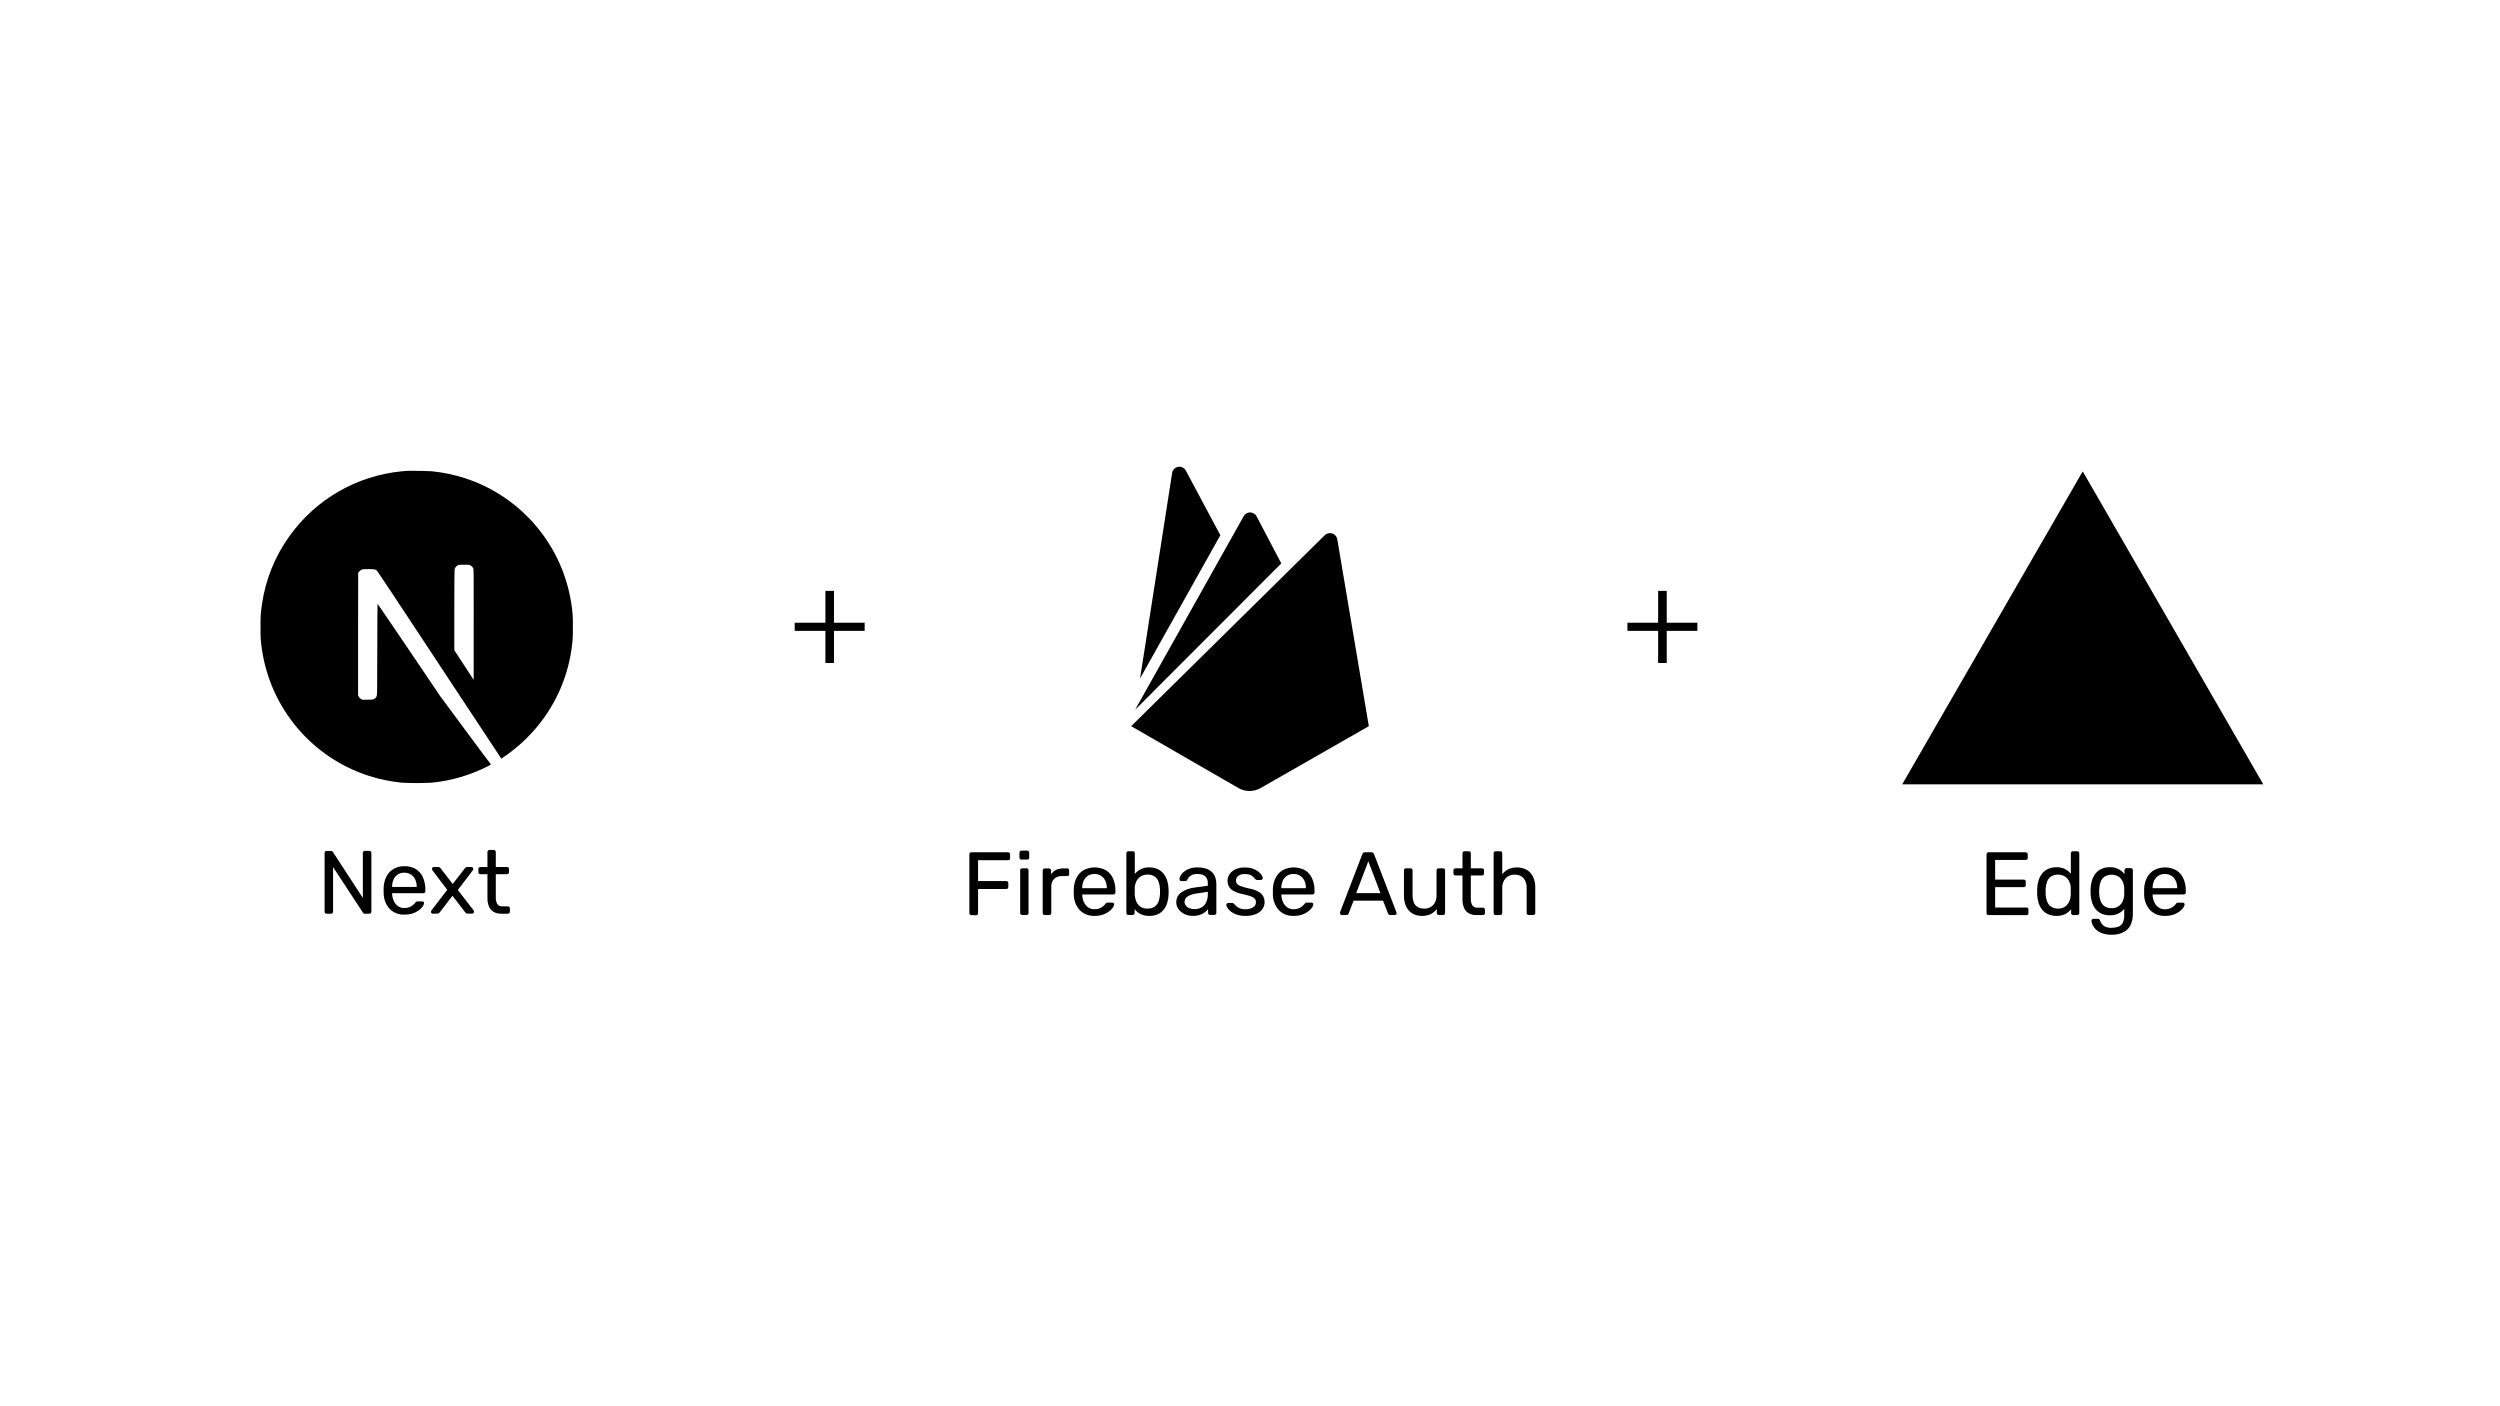
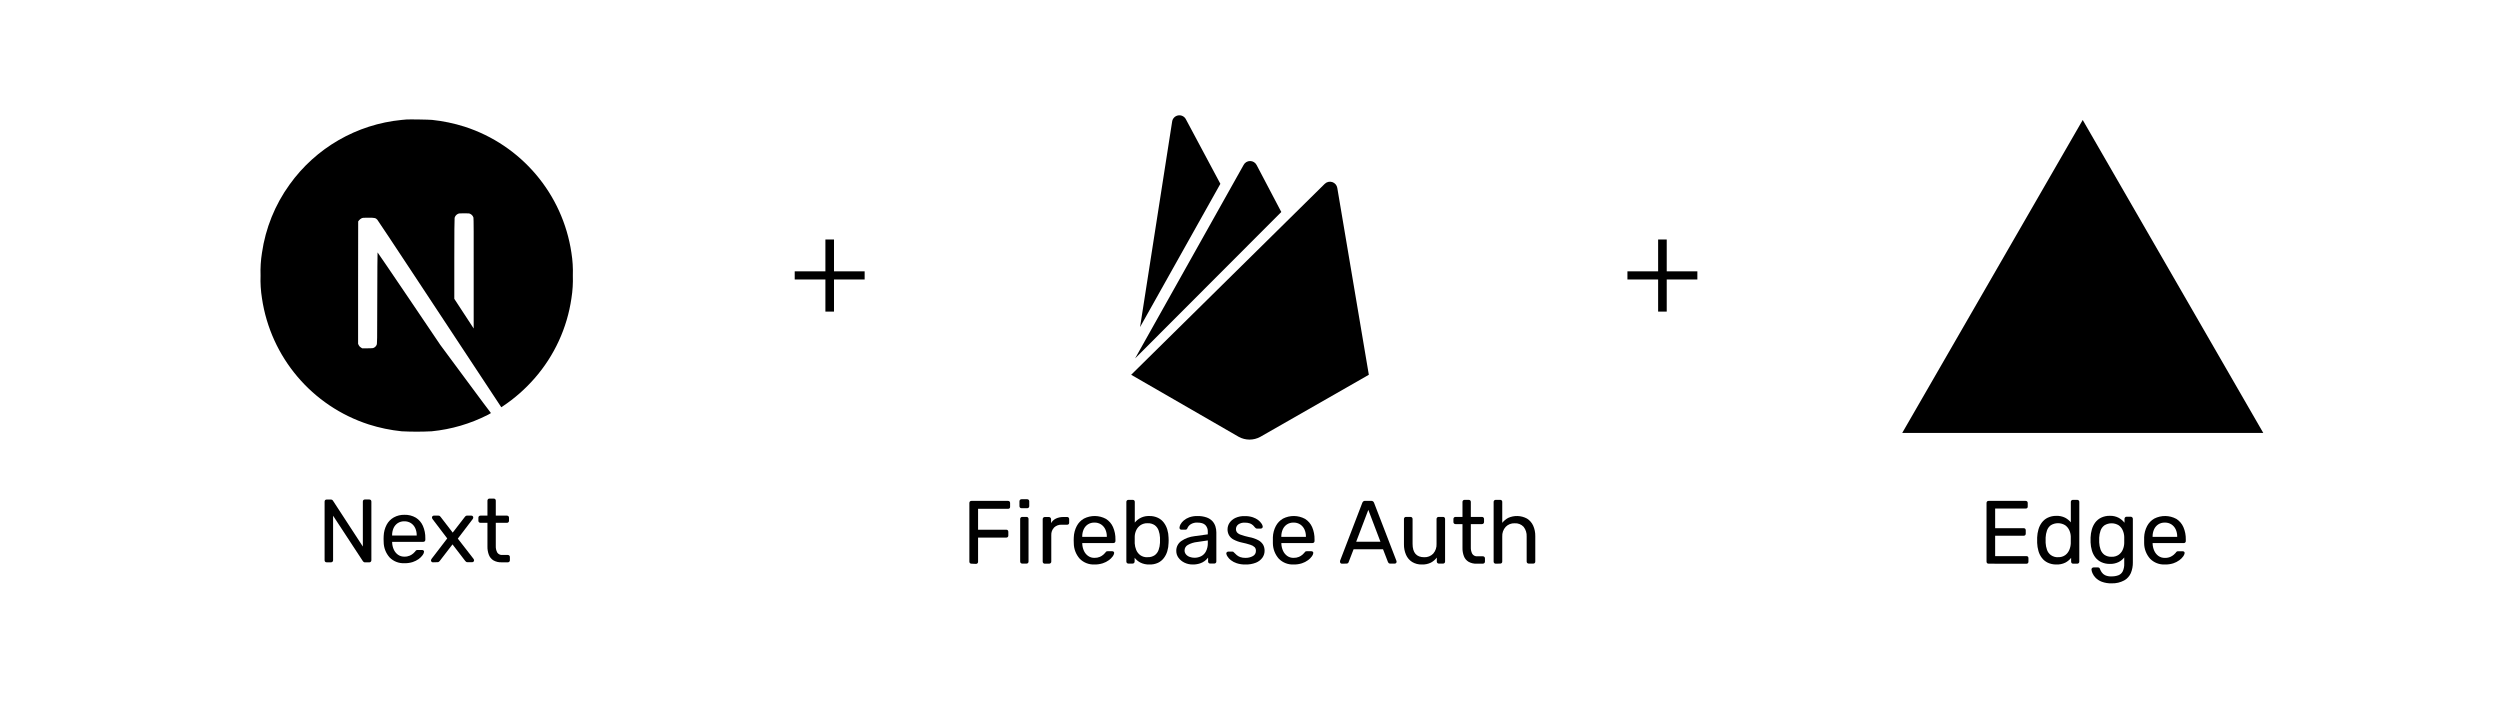
- <svg xmlns="http://www.w3.org/2000/svg" id="Layer_1" data-name="Layer 1" width="1366" height="768" viewBox="0 0 1366 768">
-   <rect width="1366" height="768" style="fill: none" />
+ <svg xmlns="http://www.w3.org/2000/svg" id="Layer_1" data-name="Layer 1" width="1366" height="384" viewBox="0 0 1366 384">
+   <rect width="1366" height="384" style="fill: none" />
  <g>
-     <path d="M222.1,257.29c-.37,0-1.54.15-2.59.23a85.54,85.54,0,0,0-61.31,35.36,84.33,84.33,0,0,0-15.06,37.27,64.76,64.76,0,0,0-.77,12.42,64.81,64.81,0,0,0,.77,12.43,85.62,85.62,0,0,0,58.36,68.92,89.53,89.53,0,0,0,18,3.74,159.23,159.23,0,0,0,16.35,0,86.16,86.16,0,0,0,30.74-9c1.47-.75,1.75-.95,1.55-1.12s-6.39-8.48-13.89-18.62L240.61,380.5l-17.09-25.3c-9.41-13.91-17.15-25.28-17.22-25.28s-.13,11.22-.16,24.95c0,24-.07,25-.37,25.56A3.07,3.07,0,0,1,204.3,382c-.53.27-1,.32-3.52.32H197.9l-.77-.49a3,3,0,0,1-1.12-1.22l-.35-.75,0-33.43.05-33.46.52-.65a4.51,4.51,0,0,1,1.24-1c.68-.34.95-.37,3.83-.37,3.4,0,4,.13,4.86,1.1.25.27,9.5,14.21,20.58,31s26.22,39.73,33.66,51l13.51,20.47.68-.45a87.47,87.47,0,0,0,17.53-15.38A84.88,84.88,0,0,0,312.23,355a64.81,64.81,0,0,0,.77-12.43,64.76,64.76,0,0,0-.77-12.42,85.65,85.65,0,0,0-58.36-68.93,89.85,89.85,0,0,0-17.76-3.71c-1.6-.17-12.63-.35-14-.22ZM257,308.89a3.34,3.34,0,0,1,1.69,2c.13.43.17,9.7.13,30.6l0,30-5.29-8.1-5.3-8.11V333.44c0-14.1.07-22,.17-22.4a3.35,3.35,0,0,1,1.65-2.1c.68-.35.93-.39,3.55-.39S256.47,308.59,257,308.89Z" />
-     <path d="M1138,257.56l98.66,171H1039.37Z" style="fill-rule: evenodd" />
-     <path id="icon" d="M622.93,370.72l17.51-112.18a4,4,0,0,1,7.55-1.31l18.81,35.21Zm125,26.06L730.69,294.66a4.06,4.06,0,0,0-6.84-2.22L618.07,396.78l58.79,33.91a12.24,12.24,0,0,0,11.77,0ZM700.1,307.83l-13.48-25.65a4,4,0,0,0-7.14,0L620.22,387.83Z" />
-     <path d="M455.7,322.86v17.4h16.74v4.45H455.7v17.55H451V344.71H434.23v-4.45H451v-17.4Z" />
-     <path d="M910.7,322.86v17.4h16.74v4.45H910.7v17.55H906V344.71H889.23v-4.45H906v-17.4Z" />
+     <path d="M222.1,65.29c-.37,0-1.54.15-2.59.23a85.54,85.54,0,0,0-61.31,35.36,84.33,84.33,0,0,0-15.06,37.27,64.76,64.76,0,0,0-.77,12.42,64.81,64.81,0,0,0,.77,12.43,85.62,85.62,0,0,0,58.36,68.92,89.53,89.53,0,0,0,18,3.74,159.23,159.23,0,0,0,16.35,0,86.16,86.16,0,0,0,30.74-9c1.47-.75,1.75-.95,1.55-1.12s-6.39-8.48-13.89-18.62L240.61,188.5l-17.09-25.3c-9.41-13.91-17.15-25.28-17.22-25.28s-.13,11.22-.16,25c0,24-.07,25-.37,25.56A3.07,3.07,0,0,1,204.3,190c-.53.27-1,.32-3.52.32H197.9l-.77-.49a3,3,0,0,1-1.12-1.22l-.35-.75,0-33.43.05-33.46.52-.65a4.51,4.51,0,0,1,1.24-1c.68-.34.95-.37,3.83-.37,3.4,0,4,.13,4.86,1.1.25.27,9.5,14.21,20.58,31s26.22,39.73,33.66,51l13.51,20.47.68-.45a87.47,87.47,0,0,0,17.53-15.38A84.88,84.88,0,0,0,312.23,163a64.81,64.81,0,0,0,.77-12.43,64.76,64.76,0,0,0-.77-12.42,85.65,85.65,0,0,0-58.36-68.93,89.85,89.85,0,0,0-17.76-3.71c-1.6-.17-12.63-.35-14-.22ZM257,116.89a3.34,3.34,0,0,1,1.69,2c.13.43.17,9.7.13,30.6l0,30-5.29-8.1-5.3-8.11V141.44c0-14.1.07-22,.17-22.4a3.35,3.35,0,0,1,1.65-2.1c.68-.35.93-.39,3.55-.39S256.47,116.59,257,116.89Z" />
+     <path d="M1138,65.56l98.66,171H1039.37Z" style="fill-rule: evenodd" />
+     <path id="icon" d="M622.93,178.72,640.44,66.54A4,4,0,0,1,648,65.23l18.81,35.21Zm125,26.06L730.69,102.66a4.06,4.06,0,0,0-6.84-2.22L618.07,204.78l58.79,33.91a12.24,12.24,0,0,0,11.77,0ZM700.1,115.83,686.62,90.18a4,4,0,0,0-7.14,0L620.22,195.83Z" />
+     <path d="M455.7,130.86v17.4h16.74v4.45H455.7v17.55H451V152.71H434.23v-4.45H451v-17.4Z" />
+     <path d="M910.7,130.86v17.4h16.74v4.45H910.7v17.55H906V152.71H889.23v-4.45H906v-17.4Z" />
    <g>
-       <path d="M178.49,499.25a1.07,1.07,0,0,1-.84-.32,1.16,1.16,0,0,1-.29-.81v-32a1.26,1.26,0,0,1,.29-.86,1.1,1.1,0,0,1,.84-.31h2.26a1.32,1.32,0,0,1,.88.26,1.37,1.37,0,0,1,.34.42l16.29,25V466.09a1.21,1.21,0,0,1,.29-.86,1.08,1.08,0,0,1,.83-.31h2.36a1.09,1.09,0,0,1,1.18,1.17v32a1.2,1.2,0,0,1-.32.84,1.06,1.06,0,0,1-.81.34h-2.36a1.07,1.07,0,0,1-.81-.29l-.36-.39L182,473.79v24.33a1.1,1.1,0,0,1-.32.81,1.13,1.13,0,0,1-.86.32Z" />
-       <path d="M220.92,499.74a10.64,10.64,0,0,1-8-3.11,12.85,12.85,0,0,1-3.28-8.51c0-.43-.05-1-.05-1.65s0-1.21.05-1.64a14.34,14.34,0,0,1,1.62-6.11,9.93,9.93,0,0,1,3.9-4,11.43,11.43,0,0,1,5.81-1.43,11.69,11.69,0,0,1,6.25,1.57,10,10,0,0,1,3.85,4.47,16,16,0,0,1,1.33,6.77v.83a1.07,1.07,0,0,1-.32.83,1.13,1.13,0,0,1-.81.3h-17v.44a10.2,10.2,0,0,0,.88,3.75,7,7,0,0,0,2.26,2.82,5.78,5.78,0,0,0,3.53,1.08,7,7,0,0,0,2.94-.54,7.47,7.47,0,0,0,1.91-1.2,7.94,7.94,0,0,0,1-1,2.4,2.4,0,0,1,.68-.76,1.76,1.76,0,0,1,.79-.13h2.35a1.2,1.2,0,0,1,.81.27.84.84,0,0,1,.27.76,3.75,3.75,0,0,1-.78,1.79,9.5,9.5,0,0,1-2.11,2.09,12,12,0,0,1-3.34,1.69A14.13,14.13,0,0,1,220.92,499.74Zm-6.67-15.11h13.44v-.14a9.14,9.14,0,0,0-.81-3.93,6.58,6.58,0,0,0-2.33-2.72,6.46,6.46,0,0,0-3.63-1,6.33,6.33,0,0,0-3.61,1,6.54,6.54,0,0,0-2.28,2.72,9.44,9.44,0,0,0-.78,3.93Z" />
-       <path d="M236.52,499.25a1,1,0,0,1-.71-.29.94.94,0,0,1-.32-.74,1.18,1.18,0,0,1,.07-.37,2.58,2.58,0,0,1,.27-.51l8.54-11.14-8-10.54a2.83,2.83,0,0,1-.27-.49,1.09,1.09,0,0,1-.07-.4,1,1,0,0,1,.29-.73,1,1,0,0,1,.74-.3h2.5a1.1,1.1,0,0,1,.81.27,6.63,6.63,0,0,1,.46.52l6.53,8.49,6.52-8.44c.13-.16.29-.34.47-.54a1,1,0,0,1,.81-.3h2.4a1,1,0,0,1,.74.3,1,1,0,0,1,.29.73,1.09,1.09,0,0,1-.07.4,2.83,2.83,0,0,1-.27.49l-8.1,10.64,8.54,11a2.83,2.83,0,0,1,.27.49,1.07,1.07,0,0,1,.07.39,1,1,0,0,1-1,1h-2.6a1.19,1.19,0,0,1-.78-.24,3.77,3.77,0,0,1-.49-.49l-6.92-9-6.92,9-.46.46a1.1,1.1,0,0,1-.81.27Z" />
-       <path d="M274.09,499.25a8.44,8.44,0,0,1-4.46-1.05,6.08,6.08,0,0,1-2.5-3,12.12,12.12,0,0,1-.79-4.59V477.67h-3.82a1.1,1.1,0,0,1-.81-.32,1.06,1.06,0,0,1-.32-.81v-1.67a1.09,1.09,0,0,1,1.13-1.13h3.82v-8.19a1.13,1.13,0,0,1,.32-.81,1.1,1.1,0,0,1,.81-.32h2.3a1.09,1.09,0,0,1,1.13,1.13v8.19H277a1.09,1.09,0,0,1,1.12,1.13v1.67a1.06,1.06,0,0,1-.32.81,1.09,1.09,0,0,1-.8.32H270.9v12.61a7.08,7.08,0,0,0,.79,3.63,3,3,0,0,0,2.79,1.32h3a1.13,1.13,0,0,1,.81.32,1.09,1.09,0,0,1,.31.81v1.76a1.08,1.08,0,0,1-1.12,1.13Z" />
+       <path d="M178.49,307.25a1.07,1.07,0,0,1-.84-.32,1.16,1.16,0,0,1-.29-.81v-32a1.26,1.26,0,0,1,.29-.86,1.1,1.1,0,0,1,.84-.31h2.26a1.32,1.32,0,0,1,.88.26,1.37,1.37,0,0,1,.34.42l16.29,25V274.09a1.21,1.21,0,0,1,.29-.86,1.08,1.08,0,0,1,.83-.31h2.36a1.09,1.09,0,0,1,1.18,1.17v32a1.2,1.2,0,0,1-.32.84,1.06,1.06,0,0,1-.81.34h-2.36a1.07,1.07,0,0,1-.81-.29l-.36-.39L182,281.79v24.33a1.1,1.1,0,0,1-.32.81,1.13,1.13,0,0,1-.86.32Z" />
+       <path d="M220.92,307.74a10.64,10.64,0,0,1-8-3.11,12.85,12.85,0,0,1-3.28-8.51c0-.43-.05-1-.05-1.65s0-1.21.05-1.64a14.34,14.34,0,0,1,1.62-6.11,9.93,9.93,0,0,1,3.9-4,11.43,11.43,0,0,1,5.81-1.43,11.69,11.69,0,0,1,6.25,1.57,10,10,0,0,1,3.85,4.47,16,16,0,0,1,1.33,6.77v.83a1.07,1.07,0,0,1-.32.83,1.13,1.13,0,0,1-.81.3h-17v.44a10.2,10.2,0,0,0,.88,3.75,7,7,0,0,0,2.26,2.82,5.78,5.78,0,0,0,3.53,1.08,7,7,0,0,0,2.94-.54,7.47,7.47,0,0,0,1.91-1.2,7.94,7.94,0,0,0,1-1,2.4,2.4,0,0,1,.68-.76,1.76,1.76,0,0,1,.79-.13h2.35a1.2,1.2,0,0,1,.81.27.84.84,0,0,1,.27.76,3.75,3.75,0,0,1-.78,1.79,9.5,9.5,0,0,1-2.11,2.09,12,12,0,0,1-3.34,1.69A14.13,14.13,0,0,1,220.92,307.74Zm-6.67-15.11h13.44v-.14a9.14,9.14,0,0,0-.81-3.93,6.58,6.58,0,0,0-2.33-2.72,6.46,6.46,0,0,0-3.63-1,6.33,6.33,0,0,0-3.61,1,6.54,6.54,0,0,0-2.28,2.72,9.44,9.44,0,0,0-.78,3.93Z" />
+       <path d="M236.52,307.25a1,1,0,0,1-.71-.29.94.94,0,0,1-.32-.74,1.18,1.18,0,0,1,.07-.37,2.58,2.58,0,0,1,.27-.51l8.54-11.14-8-10.54a2.83,2.83,0,0,1-.27-.49,1.09,1.09,0,0,1-.07-.4,1,1,0,0,1,.29-.73,1,1,0,0,1,.74-.3h2.5a1.1,1.1,0,0,1,.81.27,6.63,6.63,0,0,1,.46.52l6.53,8.49,6.52-8.44c.13-.16.29-.34.47-.54a1,1,0,0,1,.81-.3h2.4a1,1,0,0,1,.74.3,1,1,0,0,1,.29.73,1.09,1.09,0,0,1-.07.4,2.83,2.83,0,0,1-.27.49l-8.1,10.64,8.54,11a2.83,2.83,0,0,1,.27.49,1.07,1.07,0,0,1,.07.39,1,1,0,0,1-1,1h-2.6a1.19,1.19,0,0,1-.78-.24,3.77,3.77,0,0,1-.49-.49l-6.92-9-6.92,9-.46.46a1.1,1.1,0,0,1-.81.27Z" />
+       <path d="M274.09,307.25a8.44,8.44,0,0,1-4.46-1.05,6.08,6.08,0,0,1-2.5-3,12.12,12.12,0,0,1-.79-4.59V285.67h-3.82a1.1,1.1,0,0,1-.81-.32,1.06,1.06,0,0,1-.32-.81v-1.67a1.09,1.09,0,0,1,1.13-1.13h3.82v-8.19a1.13,1.13,0,0,1,.32-.81,1.1,1.1,0,0,1,.81-.32h2.3a1.09,1.09,0,0,1,1.13,1.13v8.19H277a1.09,1.09,0,0,1,1.12,1.13v1.67a1.06,1.06,0,0,1-.32.81,1.09,1.09,0,0,1-.8.32H270.9v12.61a7.08,7.08,0,0,0,.79,3.63,3,3,0,0,0,2.79,1.32h3a1.13,1.13,0,0,1,.81.32,1.09,1.09,0,0,1,.31.81v1.76a1.08,1.08,0,0,1-1.12,1.13Z" />
    </g>
    <g>
-       <path d="M530.79,500a1.11,1.11,0,0,1-.84-.32,1.16,1.16,0,0,1-.29-.81v-32a1.24,1.24,0,0,1,.29-.86,1.11,1.11,0,0,1,.84-.32h20a1.07,1.07,0,0,1,.83.32,1.2,1.2,0,0,1,.3.86v2a1,1,0,0,1-1.13,1.13H534.42v11.43h15.4a1.07,1.07,0,0,1,.83.32,1.2,1.2,0,0,1,.3.86v2a1.13,1.13,0,0,1-.3.81,1.07,1.07,0,0,1-.83.32h-15.4v13.24a1.1,1.1,0,0,1-.32.81,1.17,1.17,0,0,1-.86.32Z" />
-       <path d="M558.16,469.68a1.09,1.09,0,0,1-.81-.31,1.13,1.13,0,0,1-.32-.81v-2.65a1.1,1.1,0,0,1,.32-.81,1.06,1.06,0,0,1,.81-.32h3.09a1.06,1.06,0,0,1,.81.32,1.1,1.1,0,0,1,.32.81v2.65a1.13,1.13,0,0,1-.32.81,1.09,1.09,0,0,1-.81.31Zm.39,30.27a1.09,1.09,0,0,1-1.13-1.13V475.57a1.09,1.09,0,0,1,1.13-1.13h2.36a1,1,0,0,1,.78.32,1.13,1.13,0,0,1,.3.81v23.25a1.13,1.13,0,0,1-.3.81,1,1,0,0,1-.78.32Z" />
-       <path d="M570.86,500a1.13,1.13,0,0,1-.81-.32,1.1,1.1,0,0,1-.32-.81v-23.2a1.16,1.16,0,0,1,.32-.83,1.08,1.08,0,0,1,.81-.35h2.26a1.13,1.13,0,0,1,.83.35,1.11,1.11,0,0,1,.35.83v2.16a6.18,6.18,0,0,1,2.69-2.5,9.32,9.32,0,0,1,4.12-.84h2a1,1,0,0,1,.78.32,1.13,1.13,0,0,1,.3.81v2a1,1,0,0,1-1.08,1.08h-3a5.61,5.61,0,0,0-4.17,1.55,5.72,5.72,0,0,0-1.52,4.19v14.42a1,1,0,0,1-.34.81,1.2,1.2,0,0,1-.83.32Z" />
-       <path d="M598,500.44a10.67,10.67,0,0,1-8-3.11,12.85,12.85,0,0,1-3.28-8.52c0-.42-.05-1-.05-1.64s0-1.22.05-1.64a14.34,14.34,0,0,1,1.62-6.11,10,10,0,0,1,3.9-4.05,12.92,12.92,0,0,1,12.06.15,10,10,0,0,1,3.85,4.46,16.07,16.07,0,0,1,1.33,6.77v.84a1.07,1.07,0,0,1-.32.83,1.13,1.13,0,0,1-.81.3h-17v.44a10.2,10.2,0,0,0,.88,3.75,6.9,6.9,0,0,0,2.26,2.82,5.78,5.78,0,0,0,3.53,1.08,7.05,7.05,0,0,0,2.94-.54,7.47,7.47,0,0,0,1.91-1.2,7.87,7.87,0,0,0,1-1,2.53,2.53,0,0,1,.68-.76,1.94,1.94,0,0,1,.79-.12h2.35a1.2,1.2,0,0,1,.81.27.83.83,0,0,1,.27.76A3.75,3.75,0,0,1,608,496a9.7,9.7,0,0,1-2.11,2.08,11.76,11.76,0,0,1-3.34,1.7A14.13,14.13,0,0,1,598,500.44Zm-6.67-15.11h13.44v-.15a9.1,9.1,0,0,0-.81-3.92,6.58,6.58,0,0,0-2.33-2.72,6.46,6.46,0,0,0-3.63-1,6.33,6.33,0,0,0-3.61,1,6.39,6.39,0,0,0-2.28,2.72,9.39,9.39,0,0,0-.78,3.92Z" />
-       <path d="M628,500.44a10.22,10.22,0,0,1-4.91-1.06,9.33,9.33,0,0,1-3.13-2.62v2.06a1.1,1.1,0,0,1-.32.81,1.13,1.13,0,0,1-.81.32h-2.26a1.09,1.09,0,0,1-1.13-1.13V466.25a1.09,1.09,0,0,1,1.13-1.13h2.35a1.11,1.11,0,0,1,.84.32,1.12,1.12,0,0,1,.29.81v11.28a9.72,9.72,0,0,1,8-3.58,10.44,10.44,0,0,1,4.68,1,8.71,8.71,0,0,1,3.19,2.62,11.77,11.77,0,0,1,1.89,3.78,16.13,16.13,0,0,1,.69,4.41c0,.53.05,1,.05,1.48s0,.94-.05,1.47a16.19,16.19,0,0,1-.69,4.46,11.42,11.42,0,0,1-1.89,3.75,8.66,8.66,0,0,1-3.19,2.6A10.44,10.44,0,0,1,628,500.44Zm-1-4a6.44,6.44,0,0,0,4-1.11,6.11,6.11,0,0,0,2.08-2.89,13.29,13.29,0,0,0,.74-3.85q0-1.42,0-2.85a13.35,13.35,0,0,0-.74-3.85,6.11,6.11,0,0,0-2.08-2.89,6.44,6.44,0,0,0-4-1.11A6.54,6.54,0,0,0,623.1,479a6.83,6.83,0,0,0-2.28,2.75,8.77,8.77,0,0,0-.81,3.39c0,.52,0,1.15,0,1.88s0,1.37,0,1.89a11.15,11.15,0,0,0,.81,3.56,6.73,6.73,0,0,0,2.21,2.87A6.33,6.33,0,0,0,626.93,496.47Z" />
-       <path d="M651.65,500.44a10.1,10.1,0,0,1-4.46-1,8.74,8.74,0,0,1-3.24-2.65,6.2,6.2,0,0,1-1.23-3.78,6.36,6.36,0,0,1,2.75-5.39,15.73,15.73,0,0,1,7.16-2.65l7.31-1v-1.42a4.92,4.92,0,0,0-1.35-3.68c-.9-.89-2.36-1.33-4.39-1.33a6.35,6.35,0,0,0-3.55.89,4.71,4.71,0,0,0-1.89,2.25,1.05,1.05,0,0,1-1,.74h-2.21a1,1,0,0,1-.81-.32,1.14,1.14,0,0,1-.27-.76,4.21,4.21,0,0,1,.56-1.82,7.51,7.51,0,0,1,1.75-2.11,10.28,10.28,0,0,1,3-1.74,12.63,12.63,0,0,1,4.49-.71,14.33,14.33,0,0,1,5,.76,8,8,0,0,1,3.16,2,7.85,7.85,0,0,1,1.67,2.89,10.91,10.91,0,0,1,.51,3.29v15.89a1.06,1.06,0,0,1-.32.81,1.1,1.1,0,0,1-.81.32h-2.25a1.11,1.11,0,0,1-.84-.32,1.16,1.16,0,0,1-.29-.81v-2.11a9.08,9.08,0,0,1-4.42,3.17A12.28,12.28,0,0,1,651.65,500.44Zm1-3.68a8,8,0,0,0,3.68-.86,6,6,0,0,0,2.62-2.67,9.69,9.69,0,0,0,1-4.56v-1.38l-5.69.84a13.19,13.19,0,0,0-5.25,1.64,3.41,3.41,0,0,0-1.76,2.92,3.28,3.28,0,0,0,.81,2.28,4.76,4.76,0,0,0,2.06,1.35A7.76,7.76,0,0,0,652.68,496.76Z" />
-       <path d="M680.44,500.44a14.16,14.16,0,0,1-4.7-.69,10.37,10.37,0,0,1-3.19-1.67,7.89,7.89,0,0,1-1.84-2,3.76,3.76,0,0,1-.66-1.57.86.86,0,0,1,.34-.83,1.28,1.28,0,0,1,.78-.3h2.16a1.21,1.21,0,0,1,.47.08,1.58,1.58,0,0,1,.46.42c.43.45.9.91,1.43,1.37a6.47,6.47,0,0,0,1.93,1.13,8.21,8.21,0,0,0,2.87.44,8,8,0,0,0,4.12-1,3.08,3.08,0,0,0,1.62-2.82,2.82,2.82,0,0,0-.66-2,5.83,5.83,0,0,0-2.35-1.33,41.51,41.51,0,0,0-4.64-1.22,17.07,17.07,0,0,1-4.66-1.69,6.17,6.17,0,0,1-2.45-2.41,6.67,6.67,0,0,1-.74-3.16,6.45,6.45,0,0,1,1.08-3.51A7.94,7.94,0,0,1,675,475,11.25,11.25,0,0,1,680.2,474a13.06,13.06,0,0,1,4.36.64,10.09,10.09,0,0,1,3,1.59,8.18,8.18,0,0,1,1.76,1.89,3.56,3.56,0,0,1,.64,1.57,1,1,0,0,1-.29.81,1.14,1.14,0,0,1-.79.32h-2.06a1,1,0,0,1-.56-.15,2.72,2.72,0,0,1-.42-.34,12.06,12.06,0,0,0-1.15-1.28A5.34,5.34,0,0,0,683,478a7.61,7.61,0,0,0-2.77-.42,5.65,5.65,0,0,0-3.68,1,3.26,3.26,0,0,0-1.23,2.6,2.76,2.76,0,0,0,.54,1.67,4.57,4.57,0,0,0,2.06,1.32,34.37,34.37,0,0,0,4.52,1.28,17.08,17.08,0,0,1,5.1,1.72,6.85,6.85,0,0,1,2.65,2.5,6.71,6.71,0,0,1,.78,3.28,6.43,6.43,0,0,1-1.2,3.78,8,8,0,0,1-3.53,2.72A14.62,14.62,0,0,1,680.44,500.44Z" />
-       <path d="M706.79,500.44a10.67,10.67,0,0,1-8-3.11,12.91,12.91,0,0,1-3.29-8.52c0-.42,0-1,0-1.64s0-1.22,0-1.64a14.34,14.34,0,0,1,1.62-6.11,10.15,10.15,0,0,1,3.9-4.05,12.94,12.94,0,0,1,12.07.15,10.07,10.07,0,0,1,3.85,4.46,16.23,16.23,0,0,1,1.32,6.77v.84a1.06,1.06,0,0,1-.31.83,1.16,1.16,0,0,1-.81.3h-17v.44a10.21,10.21,0,0,0,.89,3.75,7,7,0,0,0,2.25,2.82,5.81,5.81,0,0,0,3.54,1.08,7.08,7.08,0,0,0,2.94-.54,7.65,7.65,0,0,0,1.91-1.2,7,7,0,0,0,1-1,2.66,2.66,0,0,1,.69-.76,1.86,1.86,0,0,1,.78-.12h2.36a1.22,1.22,0,0,1,.81.27.83.83,0,0,1,.27.76,3.78,3.78,0,0,1-.79,1.79,9.27,9.27,0,0,1-2.11,2.08,11.57,11.57,0,0,1-3.33,1.7A14.13,14.13,0,0,1,706.79,500.44Zm-6.68-15.11h13.44v-.15a9.09,9.09,0,0,0-.8-3.92,6.58,6.58,0,0,0-2.33-2.72,6.46,6.46,0,0,0-3.63-1,6.33,6.33,0,0,0-3.61,1,6.39,6.39,0,0,0-2.28,2.72,9.4,9.4,0,0,0-.79,3.92Z" />
-       <path d="M733.18,500a1,1,0,0,1-.69-.29,1,1,0,0,1-.3-.69,3.5,3.5,0,0,1,0-.54l12.17-31.74a2,2,0,0,1,.54-.78,1.53,1.53,0,0,1,1-.3h3.33a1.56,1.56,0,0,1,1,.3,1.89,1.89,0,0,1,.56.78L763,498.43a1.82,1.82,0,0,1,.1.54,1,1,0,0,1-.3.69.94.94,0,0,1-.68.29h-2.5a1.13,1.13,0,0,1-.86-.29,1.86,1.86,0,0,1-.37-.54l-2.7-7H739.6l-2.7,7a1.11,1.11,0,0,1-.34.54,1.23,1.23,0,0,1-.88.29Zm7.84-12h13.25l-6.62-17.41Z" />
-       <path d="M776.88,500.44a9.67,9.67,0,0,1-5.32-1.4,8.74,8.74,0,0,1-3.31-3.9,13.87,13.87,0,0,1-1.13-5.74V475.57a1.09,1.09,0,0,1,1.13-1.13h2.45a1.09,1.09,0,0,1,1.13,1.13v13.59q0,7.3,6.38,7.31a6.44,6.44,0,0,0,4.88-1.94,7.51,7.51,0,0,0,1.84-5.37V475.57a1.06,1.06,0,0,1,.32-.81,1.09,1.09,0,0,1,.8-.32h2.41a1.07,1.07,0,0,1,.83.32,1.13,1.13,0,0,1,.3.81v23.25a1.13,1.13,0,0,1-.3.81,1.07,1.07,0,0,1-.83.32H786.2a1.13,1.13,0,0,1-.81-.32,1.1,1.1,0,0,1-.32-.81v-2.16a10.09,10.09,0,0,1-3.21,2.75A10.36,10.36,0,0,1,776.88,500.44Z" />
-       <path d="M806.85,500a8.34,8.34,0,0,1-4.46-1.06,6,6,0,0,1-2.5-3,12,12,0,0,1-.79-4.58V478.37h-3.82a1.1,1.1,0,0,1-.81-.32,1.08,1.08,0,0,1-.32-.81v-1.67a1.06,1.06,0,0,1,.32-.81,1.1,1.1,0,0,1,.81-.32h3.82v-8.19a1.09,1.09,0,0,1,1.13-1.13h2.31a1.13,1.13,0,0,1,.81.32,1.09,1.09,0,0,1,.31.81v8.19h6.09a1.13,1.13,0,0,1,.81.32,1.1,1.1,0,0,1,.32.81v1.67a1.12,1.12,0,0,1-.32.81,1.13,1.13,0,0,1-.81.32h-6.09V491a7.14,7.14,0,0,0,.79,3.63,3,3,0,0,0,2.8,1.33h3a1.09,1.09,0,0,1,1.13,1.12v1.77a1.1,1.1,0,0,1-.32.81,1.13,1.13,0,0,1-.81.32Z" />
-       <path d="M817.25,500a1.09,1.09,0,0,1-1.13-1.13V466.25a1.09,1.09,0,0,1,1.13-1.13h2.45a1.11,1.11,0,0,1,.84.32,1.16,1.16,0,0,1,.29.81v11.43a10.47,10.47,0,0,1,3.24-2.7,11.55,11.55,0,0,1,10.28.37,8.92,8.92,0,0,1,3.38,3.87,13.57,13.57,0,0,1,1.15,5.77v13.83a1.12,1.12,0,0,1-.29.81,1.08,1.08,0,0,1-.83.32H835.3a1.13,1.13,0,0,1-.81-.32,1.1,1.1,0,0,1-.32-.81V485.23a8,8,0,0,0-1.66-5.37,6.14,6.14,0,0,0-4.91-1.94,6.48,6.48,0,0,0-4.9,1.94,7.39,7.39,0,0,0-1.87,5.37v13.59a1.16,1.16,0,0,1-.29.81,1.11,1.11,0,0,1-.84.32Z" />
+       <path d="M530.79,308a1.11,1.11,0,0,1-.84-.32,1.16,1.16,0,0,1-.29-.81v-32a1.24,1.24,0,0,1,.29-.86,1.11,1.11,0,0,1,.84-.32h20a1.07,1.07,0,0,1,.83.32,1.2,1.2,0,0,1,.3.86v2a1,1,0,0,1-1.13,1.13H534.42v11.43h15.4a1.07,1.07,0,0,1,.83.32,1.2,1.2,0,0,1,.3.86v2a1.13,1.13,0,0,1-.3.81,1.07,1.07,0,0,1-.83.32h-15.4v13.24a1.1,1.1,0,0,1-.32.81,1.17,1.17,0,0,1-.86.32Z" />
+       <path d="M558.16,277.68a1.09,1.09,0,0,1-.81-.31,1.13,1.13,0,0,1-.32-.81v-2.65a1.1,1.1,0,0,1,.32-.81,1.06,1.06,0,0,1,.81-.32h3.09a1.06,1.06,0,0,1,.81.32,1.1,1.1,0,0,1,.32.81v2.65a1.13,1.13,0,0,1-.32.81,1.09,1.09,0,0,1-.81.31Zm.39,30.27a1.09,1.09,0,0,1-1.13-1.13V283.57a1.09,1.09,0,0,1,1.13-1.13h2.36a1,1,0,0,1,.78.32,1.13,1.13,0,0,1,.3.81v23.25a1.13,1.13,0,0,1-.3.81,1,1,0,0,1-.78.32Z" />
+       <path d="M570.86,308a1.13,1.13,0,0,1-.81-.32,1.1,1.1,0,0,1-.32-.81v-23.2a1.16,1.16,0,0,1,.32-.83,1.08,1.08,0,0,1,.81-.35h2.26a1.13,1.13,0,0,1,.83.35,1.11,1.11,0,0,1,.35.83v2.16a6.18,6.18,0,0,1,2.69-2.5,9.32,9.32,0,0,1,4.12-.84h2a1,1,0,0,1,.78.32,1.13,1.13,0,0,1,.3.81v2a1,1,0,0,1-1.08,1.08h-3a5.61,5.61,0,0,0-4.17,1.55,5.72,5.72,0,0,0-1.52,4.19v14.42a1,1,0,0,1-.34.81,1.2,1.2,0,0,1-.83.32Z" />
+       <path d="M598,308.44a10.67,10.67,0,0,1-8-3.11,12.85,12.85,0,0,1-3.28-8.52c0-.42-.05-1-.05-1.64s0-1.22.05-1.64a14.34,14.34,0,0,1,1.62-6.11,10,10,0,0,1,3.9-4.05,12.92,12.92,0,0,1,12.06.15,10,10,0,0,1,3.85,4.46,16.07,16.07,0,0,1,1.33,6.77v.84a1.07,1.07,0,0,1-.32.83,1.13,1.13,0,0,1-.81.3h-17v.44a10.2,10.2,0,0,0,.88,3.75,6.9,6.9,0,0,0,2.26,2.82,5.78,5.78,0,0,0,3.53,1.08,7.05,7.05,0,0,0,2.94-.54,7.47,7.47,0,0,0,1.91-1.2,7.87,7.87,0,0,0,1-1,2.53,2.53,0,0,1,.68-.76,1.94,1.94,0,0,1,.79-.12h2.35a1.2,1.2,0,0,1,.81.27.83.83,0,0,1,.27.76A3.75,3.75,0,0,1,608,304a9.7,9.7,0,0,1-2.11,2.08,11.76,11.76,0,0,1-3.34,1.7A14.13,14.13,0,0,1,598,308.44Zm-6.67-15.11h13.44v-.15a9.1,9.1,0,0,0-.81-3.92,6.58,6.58,0,0,0-2.33-2.72,6.46,6.46,0,0,0-3.63-1,6.33,6.33,0,0,0-3.61,1,6.39,6.39,0,0,0-2.28,2.72,9.39,9.39,0,0,0-.78,3.92Z" />
+       <path d="M628,308.44a10.22,10.22,0,0,1-4.91-1.06,9.33,9.33,0,0,1-3.13-2.62v2.06a1.1,1.1,0,0,1-.32.81,1.13,1.13,0,0,1-.81.32h-2.26a1.09,1.09,0,0,1-1.13-1.13V274.25a1.09,1.09,0,0,1,1.13-1.13h2.35a1.11,1.11,0,0,1,.84.32,1.12,1.12,0,0,1,.29.81v11.28a9.72,9.72,0,0,1,8-3.58,10.44,10.44,0,0,1,4.68,1,8.71,8.71,0,0,1,3.19,2.62,11.77,11.77,0,0,1,1.89,3.78,16.13,16.13,0,0,1,.69,4.41c0,.53.05,1,.05,1.48s0,.94-.05,1.47a16.19,16.19,0,0,1-.69,4.46,11.42,11.42,0,0,1-1.89,3.75,8.66,8.66,0,0,1-3.19,2.6A10.44,10.44,0,0,1,628,308.44Zm-1-4a6.44,6.44,0,0,0,4-1.11,6.11,6.11,0,0,0,2.08-2.89,13.29,13.29,0,0,0,.74-3.85q0-1.42,0-2.85a13.35,13.35,0,0,0-.74-3.85,6.11,6.11,0,0,0-2.08-2.89,6.44,6.44,0,0,0-4-1.11A6.54,6.54,0,0,0,623.1,287a6.83,6.83,0,0,0-2.28,2.75,8.77,8.77,0,0,0-.81,3.39c0,.52,0,1.15,0,1.88s0,1.37,0,1.89a11.15,11.15,0,0,0,.81,3.56,6.73,6.73,0,0,0,2.21,2.87A6.33,6.33,0,0,0,626.93,304.47Z" />
+       <path d="M651.65,308.44a10.1,10.1,0,0,1-4.46-1,8.74,8.74,0,0,1-3.24-2.65,6.2,6.2,0,0,1-1.23-3.78,6.36,6.36,0,0,1,2.75-5.39,15.73,15.73,0,0,1,7.16-2.65l7.31-1v-1.42a4.92,4.92,0,0,0-1.35-3.68c-.9-.89-2.36-1.33-4.39-1.33a6.35,6.35,0,0,0-3.55.89,4.71,4.71,0,0,0-1.89,2.25,1.05,1.05,0,0,1-1,.74h-2.21a1,1,0,0,1-.81-.32,1.14,1.14,0,0,1-.27-.76,4.21,4.21,0,0,1,.56-1.82,7.51,7.51,0,0,1,1.75-2.11,10.28,10.28,0,0,1,3-1.74,12.63,12.63,0,0,1,4.49-.71,14.33,14.33,0,0,1,5,.76,8,8,0,0,1,3.16,2,7.85,7.85,0,0,1,1.67,2.89,10.91,10.91,0,0,1,.51,3.29v15.89a1.06,1.06,0,0,1-.32.81,1.1,1.1,0,0,1-.81.32h-2.25a1.11,1.11,0,0,1-.84-.32,1.16,1.16,0,0,1-.29-.81v-2.11a9.08,9.08,0,0,1-4.42,3.17A12.28,12.28,0,0,1,651.65,308.44Zm1-3.68a8,8,0,0,0,3.68-.86,6,6,0,0,0,2.62-2.67,9.69,9.69,0,0,0,1-4.56v-1.38l-5.69.84a13.19,13.19,0,0,0-5.25,1.64,3.41,3.41,0,0,0-1.76,2.92,3.28,3.28,0,0,0,.81,2.28,4.76,4.76,0,0,0,2.06,1.35A7.76,7.76,0,0,0,652.68,304.76Z" />
+       <path d="M680.44,308.44a14.16,14.16,0,0,1-4.7-.69,10.37,10.37,0,0,1-3.19-1.67,7.89,7.89,0,0,1-1.84-2,3.76,3.76,0,0,1-.66-1.57.86.86,0,0,1,.34-.83,1.28,1.28,0,0,1,.78-.3h2.16a1.21,1.21,0,0,1,.47.08,1.58,1.58,0,0,1,.46.42c.43.45.9.91,1.43,1.37a6.47,6.47,0,0,0,1.93,1.13,8.21,8.21,0,0,0,2.87.44,8,8,0,0,0,4.12-1,3.08,3.08,0,0,0,1.62-2.82,2.82,2.82,0,0,0-.66-2,5.83,5.83,0,0,0-2.35-1.33,41.51,41.51,0,0,0-4.64-1.22,17.07,17.07,0,0,1-4.66-1.69,6.17,6.17,0,0,1-2.45-2.41,6.67,6.67,0,0,1-.74-3.16,6.45,6.45,0,0,1,1.08-3.51A7.94,7.94,0,0,1,675,283,11.25,11.25,0,0,1,680.2,282a13.06,13.06,0,0,1,4.36.64,10.09,10.09,0,0,1,3,1.59,8.18,8.18,0,0,1,1.76,1.89,3.56,3.56,0,0,1,.64,1.57,1,1,0,0,1-.29.81,1.14,1.14,0,0,1-.79.32h-2.06a1,1,0,0,1-.56-.15,2.72,2.72,0,0,1-.42-.34,12.06,12.06,0,0,0-1.15-1.28A5.34,5.34,0,0,0,683,286a7.61,7.61,0,0,0-2.77-.42,5.65,5.65,0,0,0-3.68,1,3.26,3.26,0,0,0-1.23,2.6,2.76,2.76,0,0,0,.54,1.67,4.57,4.57,0,0,0,2.06,1.32,34.37,34.37,0,0,0,4.52,1.28,17.08,17.08,0,0,1,5.1,1.72,6.85,6.85,0,0,1,2.65,2.5,6.71,6.71,0,0,1,.78,3.28,6.43,6.43,0,0,1-1.2,3.78,8,8,0,0,1-3.53,2.72A14.62,14.62,0,0,1,680.44,308.44Z" />
+       <path d="M706.79,308.44a10.67,10.67,0,0,1-8-3.11,12.91,12.91,0,0,1-3.29-8.52c0-.42,0-1,0-1.64s0-1.22,0-1.64a14.34,14.34,0,0,1,1.62-6.11,10.15,10.15,0,0,1,3.9-4.05,12.94,12.94,0,0,1,12.07.15,10.07,10.07,0,0,1,3.85,4.46,16.23,16.23,0,0,1,1.32,6.77v.84a1.06,1.06,0,0,1-.31.83,1.16,1.16,0,0,1-.81.3h-17v.44a10.21,10.21,0,0,0,.89,3.75,7,7,0,0,0,2.25,2.82,5.81,5.81,0,0,0,3.54,1.08,7.08,7.08,0,0,0,2.94-.54,7.65,7.65,0,0,0,1.91-1.2,7,7,0,0,0,1-1,2.66,2.66,0,0,1,.69-.76,1.86,1.86,0,0,1,.78-.12h2.36a1.22,1.22,0,0,1,.81.27.83.83,0,0,1,.27.76,3.78,3.78,0,0,1-.79,1.79,9.27,9.27,0,0,1-2.11,2.08,11.57,11.57,0,0,1-3.33,1.7A14.13,14.13,0,0,1,706.79,308.44Zm-6.68-15.11h13.44v-.15a9.09,9.09,0,0,0-.8-3.92,6.58,6.58,0,0,0-2.33-2.72,6.46,6.46,0,0,0-3.63-1,6.33,6.33,0,0,0-3.61,1,6.39,6.39,0,0,0-2.28,2.72,9.4,9.4,0,0,0-.79,3.92Z" />
+       <path d="M733.18,308a1,1,0,0,1-.69-.29,1,1,0,0,1-.3-.69,3.5,3.5,0,0,1,0-.54l12.17-31.74a2,2,0,0,1,.54-.78,1.53,1.53,0,0,1,1-.3h3.33a1.56,1.56,0,0,1,1,.3,1.89,1.89,0,0,1,.56.78L763,306.43a1.82,1.82,0,0,1,.1.54,1,1,0,0,1-.3.69.94.94,0,0,1-.68.29h-2.5a1.13,1.13,0,0,1-.86-.29,1.86,1.86,0,0,1-.37-.54l-2.7-7H739.6l-2.7,7a1.11,1.11,0,0,1-.34.54,1.23,1.23,0,0,1-.88.29Zm7.84-12h13.25l-6.62-17.41Z" />
+       <path d="M776.88,308.44a9.67,9.67,0,0,1-5.32-1.4,8.74,8.74,0,0,1-3.31-3.9,13.87,13.87,0,0,1-1.13-5.74V283.57a1.09,1.09,0,0,1,1.13-1.13h2.45a1.09,1.09,0,0,1,1.13,1.13v13.59q0,7.3,6.38,7.31a6.44,6.44,0,0,0,4.88-1.94,7.51,7.51,0,0,0,1.84-5.37V283.57a1.06,1.06,0,0,1,.32-.81,1.09,1.09,0,0,1,.8-.32h2.41a1.07,1.07,0,0,1,.83.32,1.13,1.13,0,0,1,.3.81v23.25a1.13,1.13,0,0,1-.3.81,1.07,1.07,0,0,1-.83.32H786.2a1.13,1.13,0,0,1-.81-.32,1.1,1.1,0,0,1-.32-.81v-2.16a10.09,10.09,0,0,1-3.21,2.75A10.36,10.36,0,0,1,776.88,308.44Z" />
+       <path d="M806.85,308a8.34,8.34,0,0,1-4.46-1.06,6,6,0,0,1-2.5-3,12,12,0,0,1-.79-4.58V286.37h-3.82a1.1,1.1,0,0,1-.81-.32,1.08,1.08,0,0,1-.32-.81v-1.67a1.06,1.06,0,0,1,.32-.81,1.1,1.1,0,0,1,.81-.32h3.82v-8.19a1.09,1.09,0,0,1,1.13-1.13h2.31a1.13,1.13,0,0,1,.81.32,1.09,1.09,0,0,1,.31.81v8.19h6.09a1.13,1.13,0,0,1,.81.32,1.1,1.1,0,0,1,.32.81v1.67a1.12,1.12,0,0,1-.32.81,1.13,1.13,0,0,1-.81.32h-6.09V299a7.14,7.14,0,0,0,.79,3.63,3,3,0,0,0,2.8,1.33h3a1.09,1.09,0,0,1,1.13,1.12v1.77a1.1,1.1,0,0,1-.32.81,1.13,1.13,0,0,1-.81.32Z" />
+       <path d="M817.25,308a1.09,1.09,0,0,1-1.13-1.13V274.25a1.09,1.09,0,0,1,1.13-1.13h2.45a1.11,1.11,0,0,1,.84.32,1.16,1.16,0,0,1,.29.81v11.43a10.47,10.47,0,0,1,3.24-2.7,11.55,11.55,0,0,1,10.28.37,8.92,8.92,0,0,1,3.38,3.87,13.57,13.57,0,0,1,1.15,5.77v13.83a1.12,1.12,0,0,1-.29.81,1.08,1.08,0,0,1-.83.32H835.3a1.13,1.13,0,0,1-.81-.32,1.1,1.1,0,0,1-.32-.81V293.23a8,8,0,0,0-1.66-5.37,6.14,6.14,0,0,0-4.91-1.94,6.48,6.48,0,0,0-4.9,1.94,7.39,7.39,0,0,0-1.87,5.37v13.59a1.16,1.16,0,0,1-.29.81,1.11,1.11,0,0,1-.84.32Z" />
    </g>
    <g>
-       <path d="M1086.57,500a1.11,1.11,0,0,1-.84-.32,1.16,1.16,0,0,1-.29-.81v-32a1.24,1.24,0,0,1,.29-.86,1.11,1.11,0,0,1,.84-.32h20.25a1.11,1.11,0,0,1,.84.32,1.24,1.24,0,0,1,.29.86v1.86a1,1,0,0,1-1.13,1.13h-16.67v10.74h15.59a1.11,1.11,0,0,1,.84.32,1.26,1.26,0,0,1,.29.86v1.82a1.2,1.2,0,0,1-.29.81,1.1,1.1,0,0,1-.84.31h-15.59v11.14h17.07a1.15,1.15,0,0,1,.83.29,1.13,1.13,0,0,1,.29.84v1.91a1.12,1.12,0,0,1-.29.81,1.08,1.08,0,0,1-.83.32Z" />
-       <path d="M1123.55,500.44a10.5,10.5,0,0,1-4.66-1,8.65,8.65,0,0,1-3.21-2.6,11.19,11.19,0,0,1-1.87-3.75,18.82,18.82,0,0,1-.71-4.46c0-.53,0-1,0-1.47s0-.95,0-1.48a18.81,18.81,0,0,1,.71-4.41,11.53,11.53,0,0,1,1.87-3.78,8.7,8.7,0,0,1,3.21-2.62,10.5,10.5,0,0,1,4.66-1,10,10,0,0,1,4.81,1,10.34,10.34,0,0,1,3.14,2.55V466.25a1.06,1.06,0,0,1,.32-.81,1.09,1.09,0,0,1,.8-.32H1135a1.09,1.09,0,0,1,1.13,1.13v32.57A1.09,1.09,0,0,1,1135,500h-2.21a1.07,1.07,0,0,1-.83-.32,1.13,1.13,0,0,1-.3-.81v-2.06a9.83,9.83,0,0,1-3.18,2.62A10.22,10.22,0,0,1,1123.55,500.44Zm1-4a6.29,6.29,0,0,0,3.92-1.13,6.89,6.89,0,0,0,2.21-2.87,9.93,9.93,0,0,0,.79-3.56c0-.52,0-1.15,0-1.89s0-1.36,0-1.88a9,9,0,0,0-.81-3.39,6.86,6.86,0,0,0-2.26-2.75,7.53,7.53,0,0,0-7.82,0,6,6,0,0,0-2.11,2.89,13.35,13.35,0,0,0-.74,3.85q0,1.43,0,2.85a13.29,13.29,0,0,0,.74,3.85,6,6,0,0,0,2.11,2.89A6.43,6.43,0,0,0,1124.58,496.47Z" />
-       <path d="M1153.86,510.74a14.46,14.46,0,0,1-5.47-.88,9.63,9.63,0,0,1-3.33-2.14,8.2,8.2,0,0,1-1.72-2.5,6.74,6.74,0,0,1-.56-2,1,1,0,0,1,.32-.84,1.14,1.14,0,0,1,.81-.34h2.35a1.34,1.34,0,0,1,.74.19,1.55,1.55,0,0,1,.49.84,9.26,9.26,0,0,0,.88,1.64,4.8,4.8,0,0,0,1.81,1.57,7.38,7.38,0,0,0,3.44.66,10.62,10.62,0,0,0,3.87-.61,4.44,4.44,0,0,0,2.38-2.16,9.21,9.21,0,0,0,.81-4.24v-3.34a9.15,9.15,0,0,1-3.09,2.53,10.25,10.25,0,0,1-4.8,1,10.58,10.58,0,0,1-4.71-1,8.86,8.86,0,0,1-3.22-2.6,11.56,11.56,0,0,1-1.86-3.75,18.31,18.31,0,0,1-.71-4.42q-.06-1.37,0-2.7a18.31,18.31,0,0,1,.71-4.41,11.71,11.71,0,0,1,1.86-3.78,8.81,8.81,0,0,1,3.22-2.62,10.58,10.58,0,0,1,4.71-1,9.84,9.84,0,0,1,4.88,1.1,10.68,10.68,0,0,1,3.16,2.68v-2.11a1.16,1.16,0,0,1,.32-.83,1.05,1.05,0,0,1,.81-.35h2.25a1.15,1.15,0,0,1,.84.35,1.1,1.1,0,0,1,.34.83v23.79a14.69,14.69,0,0,1-1.1,5.84,8.51,8.51,0,0,1-3.63,4A13.51,13.51,0,0,1,1153.86,510.74Zm-.09-14.52a6.31,6.31,0,0,0,3.94-1.13,6.69,6.69,0,0,0,2.21-2.84,9.61,9.61,0,0,0,.76-3.48c0-.46,0-1,0-1.7s0-1.23,0-1.69a9.52,9.52,0,0,0-.76-3.48,6.71,6.71,0,0,0-2.21-2.85,7.47,7.47,0,0,0-7.87,0,6.1,6.1,0,0,0-2.11,2.89,13.35,13.35,0,0,0-.73,3.85c0,.85,0,1.72,0,2.6a13.22,13.22,0,0,0,.73,3.85,6.13,6.13,0,0,0,2.11,2.9A6.43,6.43,0,0,0,1153.77,496.22Z" />
-       <path d="M1182.85,500.44a10.64,10.64,0,0,1-8-3.11,12.86,12.86,0,0,1-3.29-8.52c0-.42,0-1,0-1.64s0-1.22,0-1.64a14.34,14.34,0,0,1,1.62-6.11,10.15,10.15,0,0,1,3.9-4.05,12.94,12.94,0,0,1,12.07.15A10.07,10.07,0,0,1,1193,480a16.23,16.23,0,0,1,1.32,6.77v.84a1,1,0,0,1-.32.83,1.13,1.13,0,0,1-.81.3h-17v.44a10.21,10.21,0,0,0,.89,3.75,7,7,0,0,0,2.25,2.82,5.8,5.8,0,0,0,3.53,1.08,7.1,7.1,0,0,0,3-.54,7.65,7.65,0,0,0,1.91-1.2,7,7,0,0,0,1-1,2.52,2.52,0,0,1,.69-.76,1.86,1.86,0,0,1,.78-.12h2.36a1.24,1.24,0,0,1,.81.27.83.83,0,0,1,.27.76,3.89,3.89,0,0,1-.79,1.79,9.27,9.27,0,0,1-2.11,2.08,11.7,11.7,0,0,1-3.33,1.7A14.2,14.2,0,0,1,1182.85,500.44Zm-6.67-15.11h13.44v-.15a9.1,9.1,0,0,0-.81-3.92,6.5,6.5,0,0,0-2.33-2.72,6.42,6.42,0,0,0-3.63-1,6.32,6.32,0,0,0-3.6,1,6.39,6.39,0,0,0-2.28,2.72,9.24,9.24,0,0,0-.79,3.92Z" />
+       <path d="M1086.57,308a1.11,1.11,0,0,1-.84-.32,1.16,1.16,0,0,1-.29-.81v-32a1.24,1.24,0,0,1,.29-.86,1.11,1.11,0,0,1,.84-.32h20.25a1.11,1.11,0,0,1,.84.32,1.24,1.24,0,0,1,.29.86v1.86a1,1,0,0,1-1.13,1.13h-16.67v10.74h15.59a1.11,1.11,0,0,1,.84.32,1.26,1.26,0,0,1,.29.86v1.82a1.2,1.2,0,0,1-.29.81,1.1,1.1,0,0,1-.84.31h-15.59v11.14h17.07a1.15,1.15,0,0,1,.83.29,1.13,1.13,0,0,1,.29.84v1.91a1.12,1.12,0,0,1-.29.81,1.08,1.08,0,0,1-.83.32Z" />
+       <path d="M1123.55,308.44a10.5,10.5,0,0,1-4.66-1,8.65,8.65,0,0,1-3.21-2.6,11.19,11.19,0,0,1-1.87-3.75,18.82,18.82,0,0,1-.71-4.46c0-.53,0-1,0-1.47s0-.95,0-1.48a18.81,18.81,0,0,1,.71-4.41,11.53,11.53,0,0,1,1.87-3.78,8.7,8.7,0,0,1,3.21-2.62,10.5,10.5,0,0,1,4.66-1,10,10,0,0,1,4.81,1,10.34,10.34,0,0,1,3.14,2.55V274.25a1.06,1.06,0,0,1,.32-.81,1.09,1.09,0,0,1,.8-.32H1135a1.09,1.09,0,0,1,1.13,1.13v32.57A1.09,1.09,0,0,1,1135,308h-2.21a1.07,1.07,0,0,1-.83-.32,1.13,1.13,0,0,1-.3-.81v-2.06a9.83,9.83,0,0,1-3.18,2.62A10.22,10.22,0,0,1,1123.55,308.44Zm1-4a6.29,6.29,0,0,0,3.92-1.13,6.89,6.89,0,0,0,2.21-2.87,9.93,9.93,0,0,0,.79-3.56c0-.52,0-1.15,0-1.89s0-1.36,0-1.88a9,9,0,0,0-.81-3.39,6.86,6.86,0,0,0-2.26-2.75,7.53,7.53,0,0,0-7.82,0,6,6,0,0,0-2.11,2.89,13.35,13.35,0,0,0-.74,3.85q0,1.43,0,2.85a13.29,13.29,0,0,0,.74,3.85,6,6,0,0,0,2.11,2.89A6.43,6.43,0,0,0,1124.58,304.47Z" />
+       <path d="M1153.86,318.74a14.46,14.46,0,0,1-5.47-.88,9.63,9.63,0,0,1-3.33-2.14,8.2,8.2,0,0,1-1.72-2.5,6.74,6.74,0,0,1-.56-2,1,1,0,0,1,.32-.84,1.14,1.14,0,0,1,.81-.34h2.35a1.34,1.34,0,0,1,.74.19,1.55,1.55,0,0,1,.49.84,9.26,9.26,0,0,0,.88,1.64,4.8,4.8,0,0,0,1.81,1.57,7.38,7.38,0,0,0,3.44.66,10.62,10.62,0,0,0,3.87-.61,4.44,4.44,0,0,0,2.38-2.16,9.21,9.21,0,0,0,.81-4.24v-3.34a9.15,9.15,0,0,1-3.09,2.53,10.25,10.25,0,0,1-4.8,1,10.58,10.58,0,0,1-4.71-1,8.86,8.86,0,0,1-3.22-2.6,11.56,11.56,0,0,1-1.86-3.75,18.31,18.31,0,0,1-.71-4.42q-.06-1.37,0-2.7a18.31,18.31,0,0,1,.71-4.41,11.71,11.71,0,0,1,1.86-3.78,8.81,8.81,0,0,1,3.22-2.62,10.58,10.58,0,0,1,4.71-1,9.84,9.84,0,0,1,4.88,1.1,10.68,10.68,0,0,1,3.16,2.68v-2.11a1.16,1.16,0,0,1,.32-.83,1.05,1.05,0,0,1,.81-.35h2.25a1.15,1.15,0,0,1,.84.35,1.1,1.1,0,0,1,.34.83v23.79a14.69,14.69,0,0,1-1.1,5.84,8.51,8.51,0,0,1-3.63,4A13.51,13.51,0,0,1,1153.86,318.74Zm-.09-14.52a6.31,6.31,0,0,0,3.94-1.13,6.69,6.69,0,0,0,2.21-2.84,9.61,9.61,0,0,0,.76-3.48c0-.46,0-1,0-1.7s0-1.23,0-1.69a9.52,9.52,0,0,0-.76-3.48,6.71,6.71,0,0,0-2.21-2.85,7.47,7.47,0,0,0-7.87,0,6.1,6.1,0,0,0-2.11,2.89,13.35,13.35,0,0,0-.73,3.85c0,.85,0,1.72,0,2.6a13.22,13.22,0,0,0,.73,3.85,6.13,6.13,0,0,0,2.11,2.9A6.43,6.43,0,0,0,1153.77,304.22Z" />
+       <path d="M1182.85,308.44a10.64,10.64,0,0,1-8-3.11,12.86,12.86,0,0,1-3.29-8.52c0-.42,0-1,0-1.64s0-1.22,0-1.64a14.34,14.34,0,0,1,1.62-6.11,10.15,10.15,0,0,1,3.9-4.05,12.94,12.94,0,0,1,12.07.15A10.07,10.07,0,0,1,1193,288a16.23,16.23,0,0,1,1.32,6.77v.84a1,1,0,0,1-.32.83,1.13,1.13,0,0,1-.81.3h-17v.44a10.21,10.21,0,0,0,.89,3.75,7,7,0,0,0,2.25,2.82,5.8,5.8,0,0,0,3.53,1.08,7.1,7.1,0,0,0,3-.54,7.65,7.65,0,0,0,1.91-1.2,7,7,0,0,0,1-1,2.52,2.52,0,0,1,.69-.76,1.86,1.86,0,0,1,.78-.12h2.36a1.24,1.24,0,0,1,.81.27.83.83,0,0,1,.27.76,3.89,3.89,0,0,1-.79,1.79,9.27,9.27,0,0,1-2.11,2.08,11.7,11.7,0,0,1-3.33,1.7A14.2,14.2,0,0,1,1182.85,308.44Zm-6.67-15.11h13.44v-.15a9.1,9.1,0,0,0-.81-3.92,6.5,6.5,0,0,0-2.33-2.72,6.42,6.42,0,0,0-3.63-1,6.32,6.32,0,0,0-3.6,1,6.39,6.39,0,0,0-2.28,2.72,9.24,9.24,0,0,0-.79,3.92Z" />
    </g>
  </g>
</svg>
